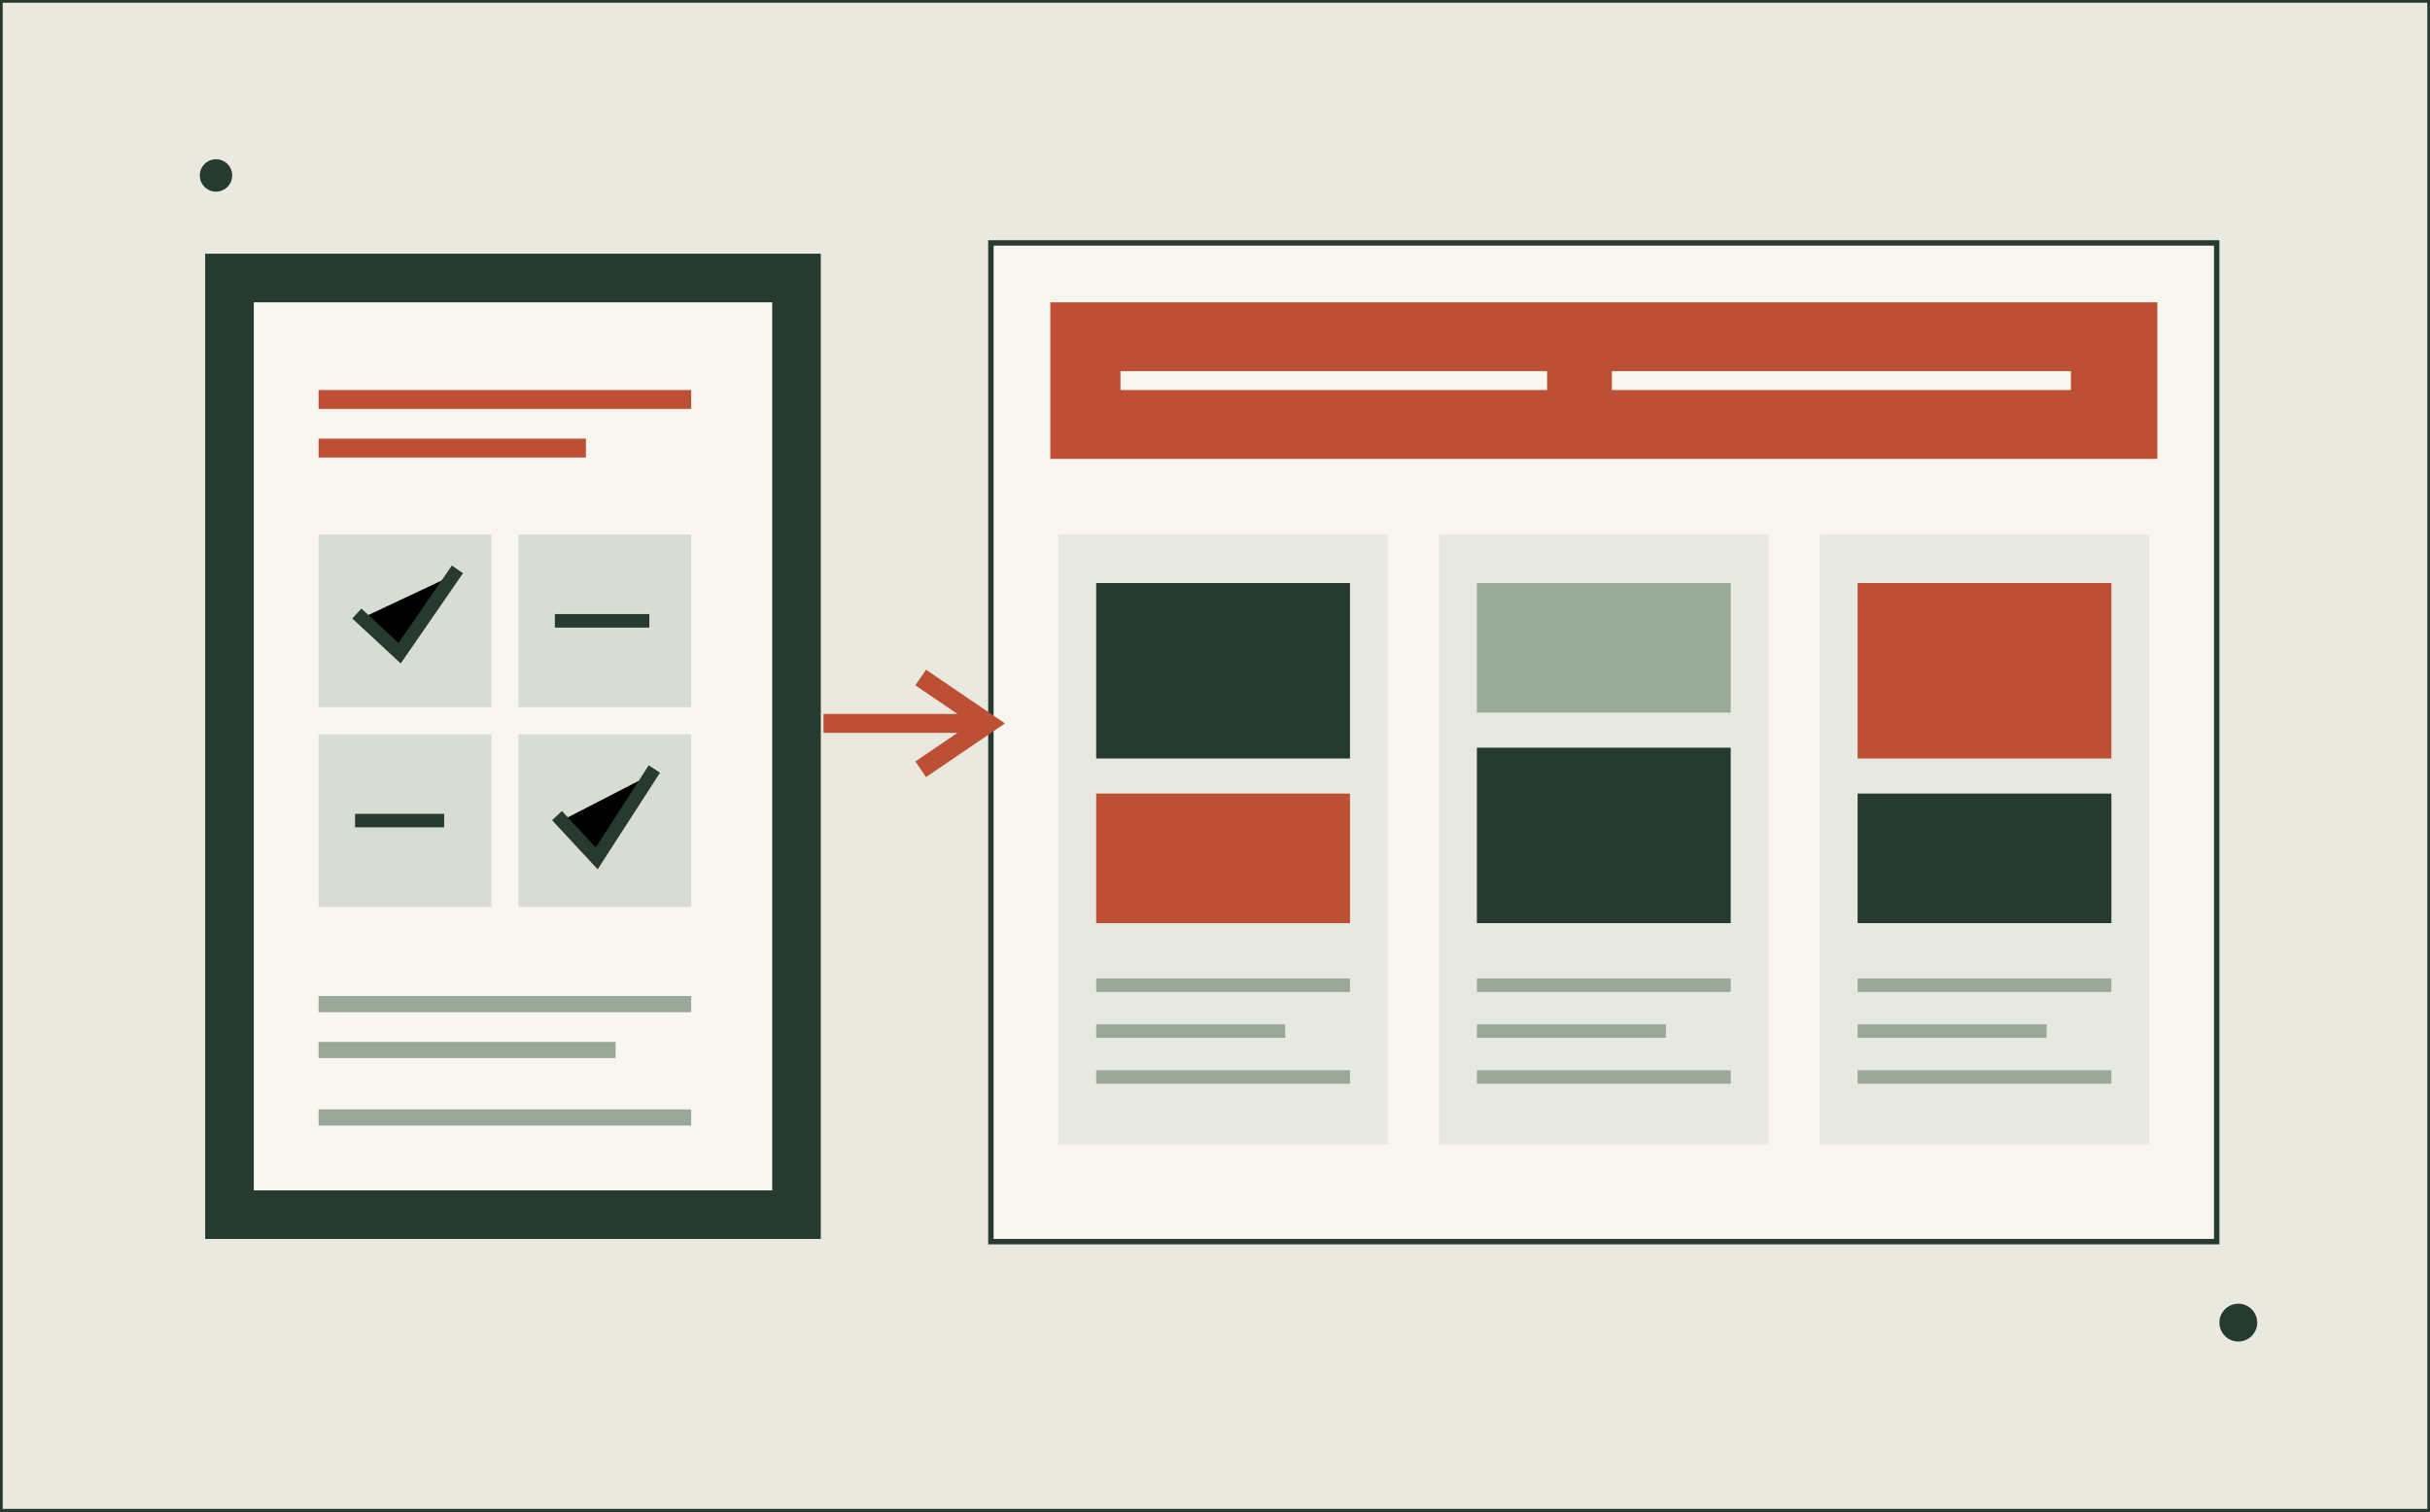
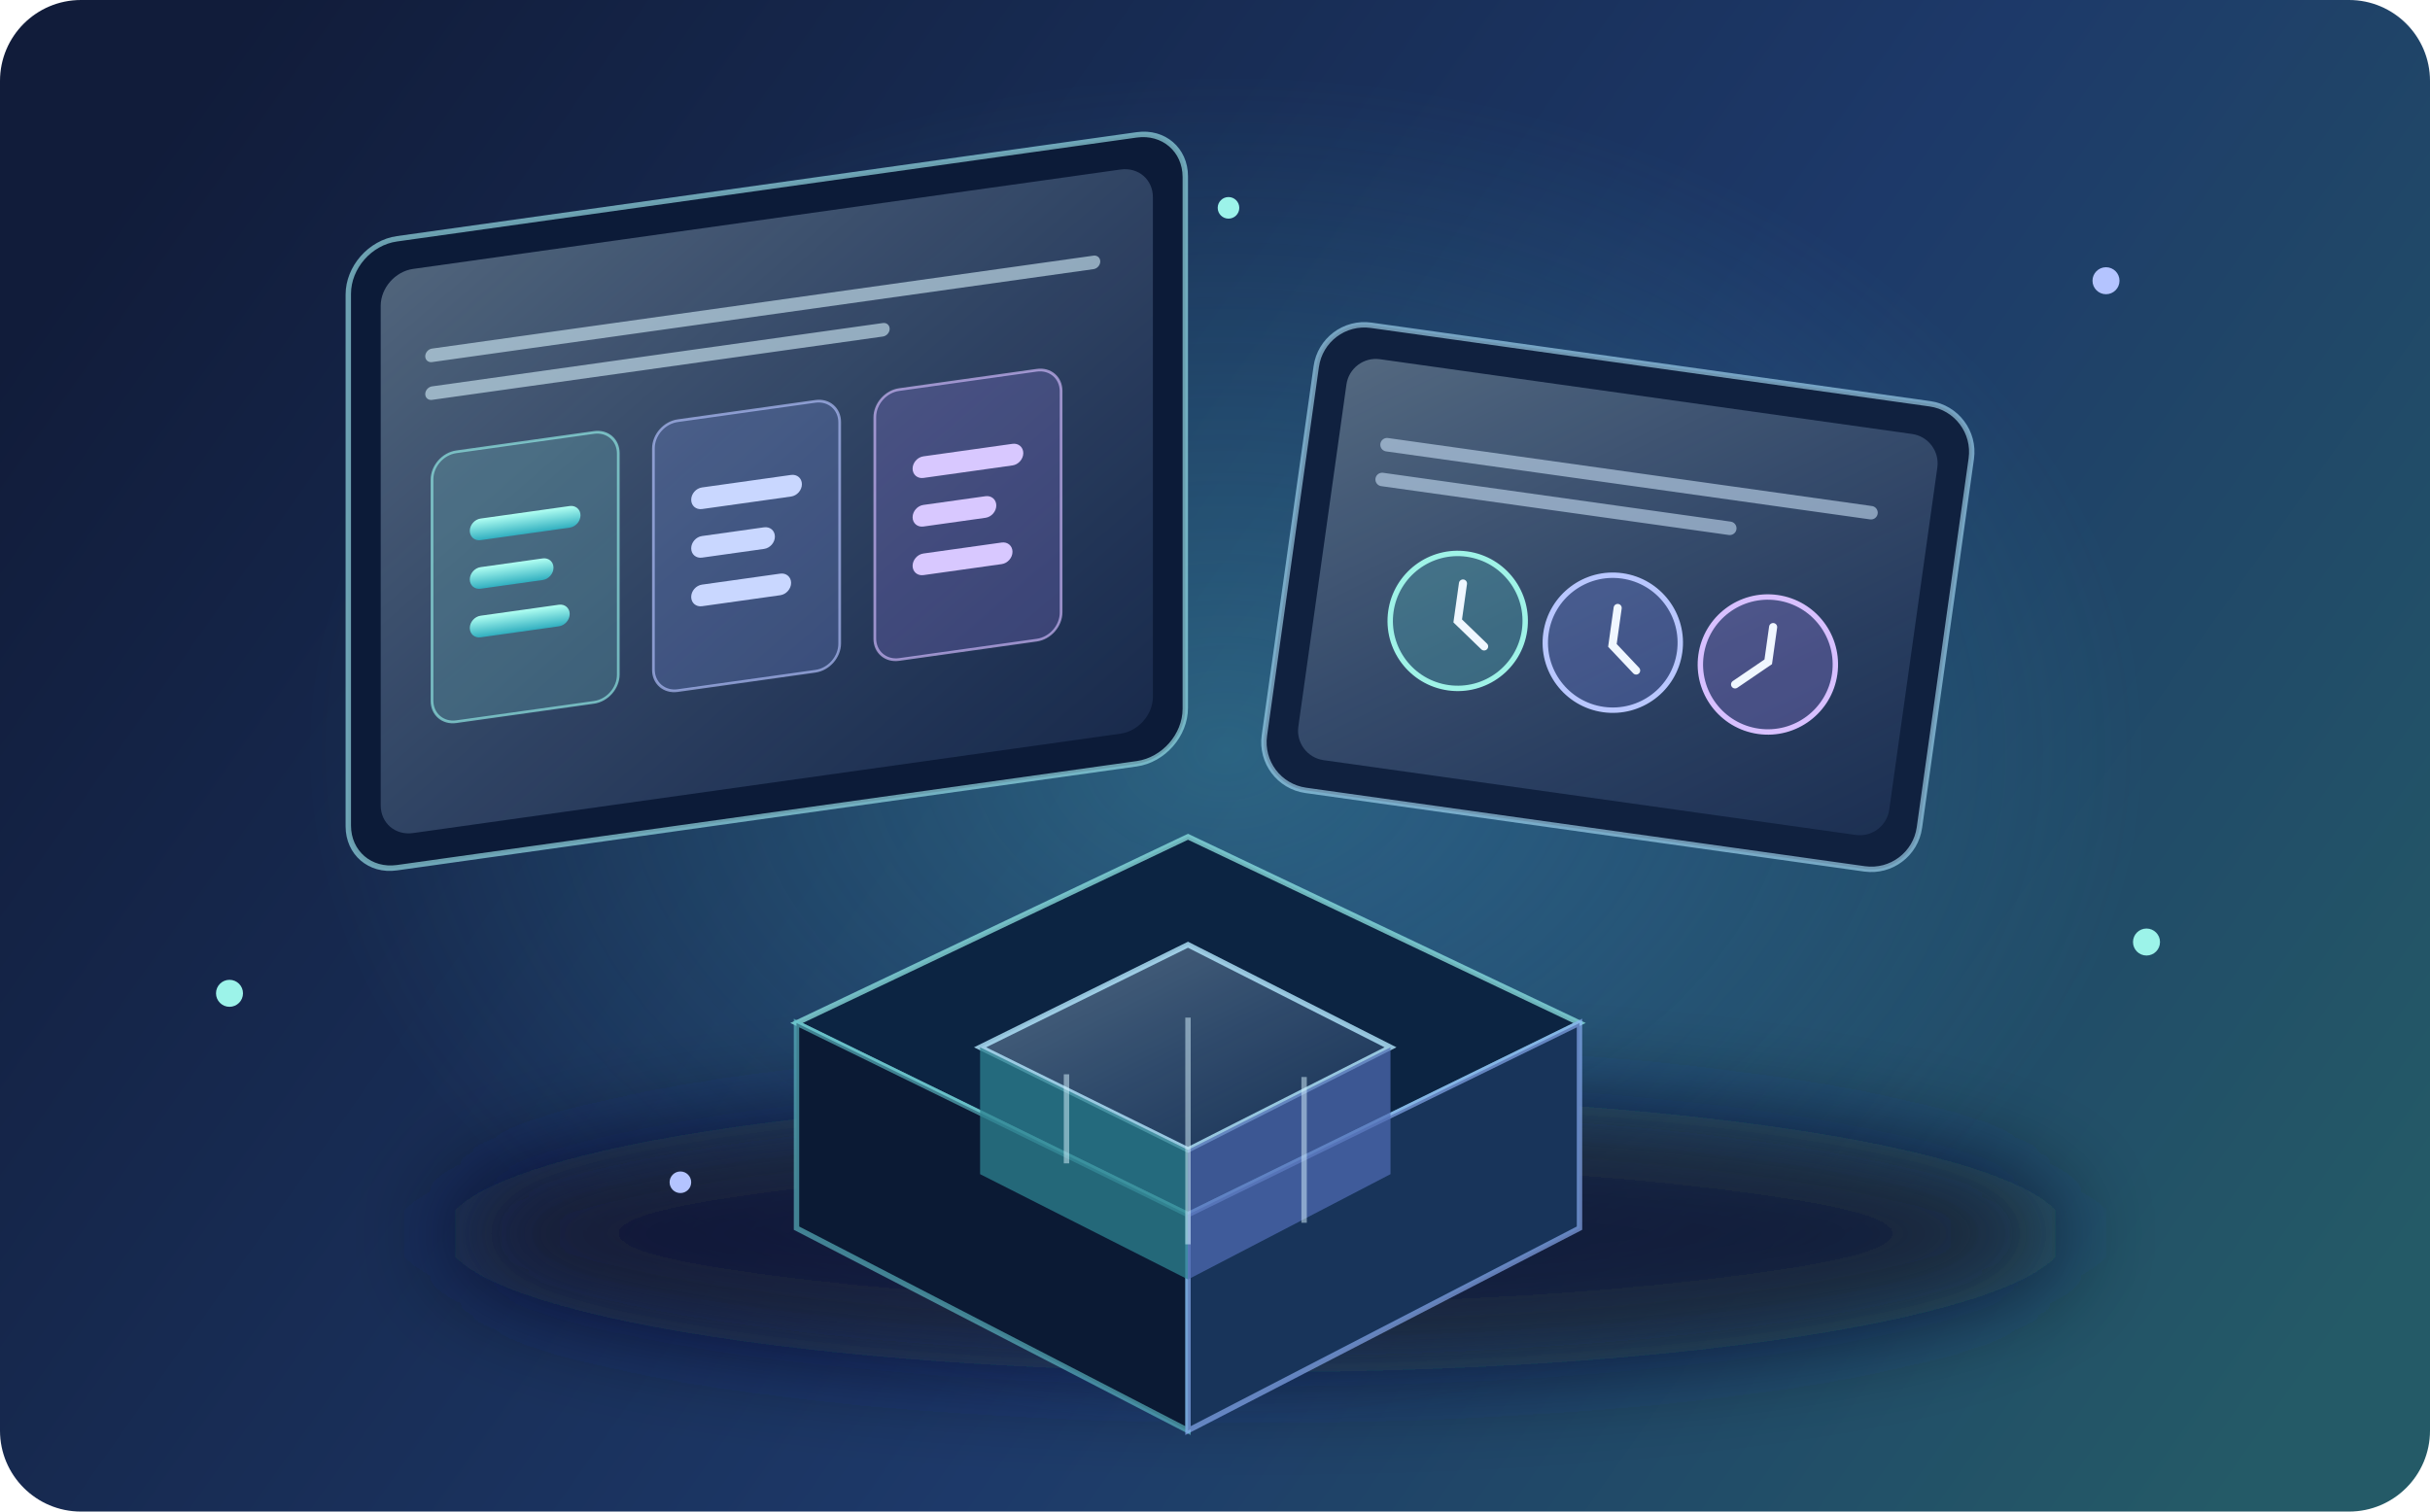
- <svg xmlns="http://www.w3.org/2000/svg" viewBox="0 0 900 560" role="img" aria-label="학습 운영과 일정·과제 흐름을 표현한 편집 디자인 일러스트">
-   <rect width="900" height="560" fill="#e9e9df" />
-   <path d="M0 0H900V560H0Z" fill="none" stroke="#263a30" stroke-width="2" />
-   <g transform="translate(76 94)">
-     <rect width="228" height="365" fill="#263a30" />
-     <rect x="18" y="18" width="192" height="329" fill="#f8f6ee" />
-     <path d="M42 54H180M42 72H141" stroke="#bd5034" stroke-width="7" />
-     <g fill="#d8ddd4">
-       <rect x="42" y="104" width="64" height="64" />
-       <rect x="116" y="104" width="64" height="64" />
-       <rect x="42" y="178" width="64" height="64" />
-       <rect x="116" y="178" width="64" height="64" />
+ <svg xmlns="http://www.w3.org/2000/svg" viewBox="0 0 900 560" fill="none">
+   <defs>
+     <linearGradient id="bg" x1="80" y1="20" x2="830" y2="550" gradientUnits="userSpaceOnUse">
+       <stop stop-color="#111C3A" />
+       <stop offset=".58" stop-color="#1D3969" />
+       <stop offset="1" stop-color="#245A67" />
+     </linearGradient>
+     <radialGradient id="glow" cx="0" cy="0" r="1" gradientTransform="matrix(340 0 0 250 454 278)" gradientUnits="userSpaceOnUse">
+       <stop stop-color="#54D5CF" stop-opacity=".29" />
+       <stop offset="1" stop-color="#54D5CF" stop-opacity="0" />
+     </radialGradient>
+     <linearGradient id="glass" x1="0" y1="0" x2="1" y2="1">
+       <stop stop-color="#D6F4FF" stop-opacity=".34" />
+       <stop offset="1" stop-color="#8CB6FF" stop-opacity=".1" />
+     </linearGradient>
+     <linearGradient id="cyan" x1="0" y1="0" x2="0" y2="1">
+       <stop stop-color="#B1FFF2" />
+       <stop offset="1" stop-color="#31AFC0" />
+     </linearGradient>
+     <filter id="shadow" x="-50%" y="-50%" width="200%" height="200%">
+       <feGaussianBlur stdDeviation="18" />
+     </filter>
+   </defs>
+   <rect width="900" height="560" rx="30" fill="url(#bg)" />
+   <rect width="900" height="560" rx="30" fill="url(#glow)" />
+   <ellipse cx="465" cy="457" rx="300" ry="51" fill="#071529" fill-opacity=".72" filter="url(#shadow)" />
+   <g transform="translate(129 91) skewY(-8)">
+     <rect width="310" height="233" rx="18" fill="#0C1B38" stroke="#9DE7EF" stroke-opacity=".65" stroke-width="2" />
+     <rect x="12" y="12" width="286" height="209" rx="12" fill="url(#glass)" />
+     <path d="M31 45H276M31 59H198" stroke="#D9F4FF" stroke-opacity=".58" stroke-width="5" stroke-linecap="round" />
+     <rect x="31" y="82" width="69" height="100" rx="9" fill="#7DDDD9" fill-opacity=".2" stroke="#95F0E9" stroke-opacity=".65" />
+     <rect x="113" y="82" width="69" height="100" rx="9" fill="#8DA5FF" fill-opacity=".2" stroke="#B6C3FF" stroke-opacity=".65" />
+     <rect x="195" y="82" width="69" height="100" rx="9" fill="#AD8EFF" fill-opacity=".2" stroke="#D4BDFF" stroke-opacity=".65" />
+     <g fill="url(#cyan)">
+       <rect x="45" y="108" width="41" height="8" rx="4" />
+       <rect x="45" y="126" width="31" height="8" rx="4" />
+       <rect x="45" y="144" width="37" height="8" rx="4" />
    </g>
-     <g stroke="#263a30" stroke-width="5" stroke-linecap="square">
-       <path d="M58 135 72 148 92 119M132 136H162M132 210 145 224 165 193M58 210H86" />
+     <g fill="#C9D7FF">
+       <rect x="127" y="108" width="41" height="8" rx="4" />
+       <rect x="127" y="126" width="31" height="8" rx="4" />
+       <rect x="127" y="144" width="37" height="8" rx="4" />
    </g>
-     <path d="M42 278H180M42 295H152M42 320H180" stroke="#9aa89a" stroke-width="6" />
-   </g>
-   <g transform="translate(367 90)">
-     <rect width="454" height="370" fill="#f8f6ee" stroke="#263a30" stroke-width="2" />
-     <rect x="22" y="22" width="410" height="58" fill="#bd5034" />
-     <path d="M48 51H206M230 51H400" stroke="#f8f6ee" stroke-width="7" />
-     <g transform="translate(25 108)">
-       <rect width="122" height="226" fill="#e7e9e0" />
-       <rect x="14" y="18" width="94" height="65" fill="#263a30" />
-       <rect x="14" y="96" width="94" height="48" fill="#bd5034" />
-       <path d="M14 167H108M14 184H84M14 201H108" stroke="#9aa89a" stroke-width="5" />
-     </g>
-     <g transform="translate(166 108)">
-       <rect width="122" height="226" fill="#e7e9e0" />
-       <rect x="14" y="18" width="94" height="48" fill="#9aaa99" />
-       <rect x="14" y="79" width="94" height="65" fill="#263a30" />
-       <path d="M14 167H108M14 184H84M14 201H108" stroke="#9aa89a" stroke-width="5" />
-     </g>
-     <g transform="translate(307 108)">
-       <rect width="122" height="226" fill="#e7e9e0" />
-       <rect x="14" y="18" width="94" height="65" fill="#bd5034" />
-       <rect x="14" y="96" width="94" height="48" fill="#263a30" />
-       <path d="M14 167H108M14 184H84M14 201H108" stroke="#9aa89a" stroke-width="5" />
+     <g fill="#D8C8FF">
+       <rect x="209" y="108" width="41" height="8" rx="4" />
+       <rect x="209" y="126" width="31" height="8" rx="4" />
+       <rect x="209" y="144" width="37" height="8" rx="4" />
    </g>
  </g>
-   <path d="M305 268H366M341 251 366 268 341 285" fill="none" stroke="#bd5034" stroke-width="7" />
-   <g fill="#263a30">
-     <circle cx="829" cy="490" r="7" />
-     <circle cx="80" cy="65" r="6" />
+   <g transform="translate(490 118) rotate(8)">
+     <rect width="245" height="174" rx="18" fill="#10213F" stroke="#A9DFF8" stroke-opacity=".62" stroke-width="2" />
+     <rect x="12" y="12" width="221" height="150" rx="11" fill="url(#glass)" />
+     <path d="M30 43H211M30 56H160" stroke="#D2E8FF" stroke-opacity=".55" stroke-width="5" stroke-linecap="round" />
+     <circle cx="65" cy="104" r="25" fill="#5BD7D0" fill-opacity=".24" stroke="#9FF3E7" stroke-width="2" />
+     <circle cx="123" cy="104" r="25" fill="#8395FF" fill-opacity=".24" stroke="#B9C7FF" stroke-width="2" />
+     <circle cx="181" cy="104" r="25" fill="#B08EFF" fill-opacity=".24" stroke="#D8C0FF" stroke-width="2" />
+     <path d="M65 90V104L76 112M123 91V105L133 113M181 90V103L170 113" stroke="#F0F7FF" stroke-width="3" stroke-linecap="round" />
+   </g>
+   <g transform="translate(295 310)">
+     <path d="M0 69L145 0L290 69L145 140L0 69Z" fill="#0C2442" stroke="#8DE4E2" stroke-opacity=".75" stroke-width="2" />
+     <path d="M0 69V145L145 220V140L0 69Z" fill="#0B1A34" stroke="#65C8D0" stroke-opacity=".6" stroke-width="2" />
+     <path d="M145 140V220L290 145V69L145 140Z" fill="#18345A" stroke="#93B7FF" stroke-opacity=".62" stroke-width="2" />
+     <path d="M68 78L145 40L220 78L145 116L68 78Z" fill="url(#glass)" stroke="#B4E8FF" stroke-opacity=".8" stroke-width="2" />
+     <path d="M68 78V125L145 164V116L68 78Z" fill="#2C8290" fill-opacity=".75" />
+     <path d="M145 116V164L220 125V78L145 116Z" fill="#506DB6" fill-opacity=".7" />
+     <path d="M100 88V121M145 67V151M188 89V143" stroke="#D8F5FF" stroke-opacity=".5" stroke-width="2" />
+   </g>
+   <g fill="#9CF3E9">
+     <circle cx="85" cy="368" r="5" />
+     <circle cx="795" cy="349" r="5" />
+     <circle cx="455" cy="77" r="4" />
+   </g>
+   <g fill="#B4C4FF">
+     <circle cx="780" cy="104" r="5" />
+     <circle cx="252" cy="438" r="4" />
  </g>
</svg>
